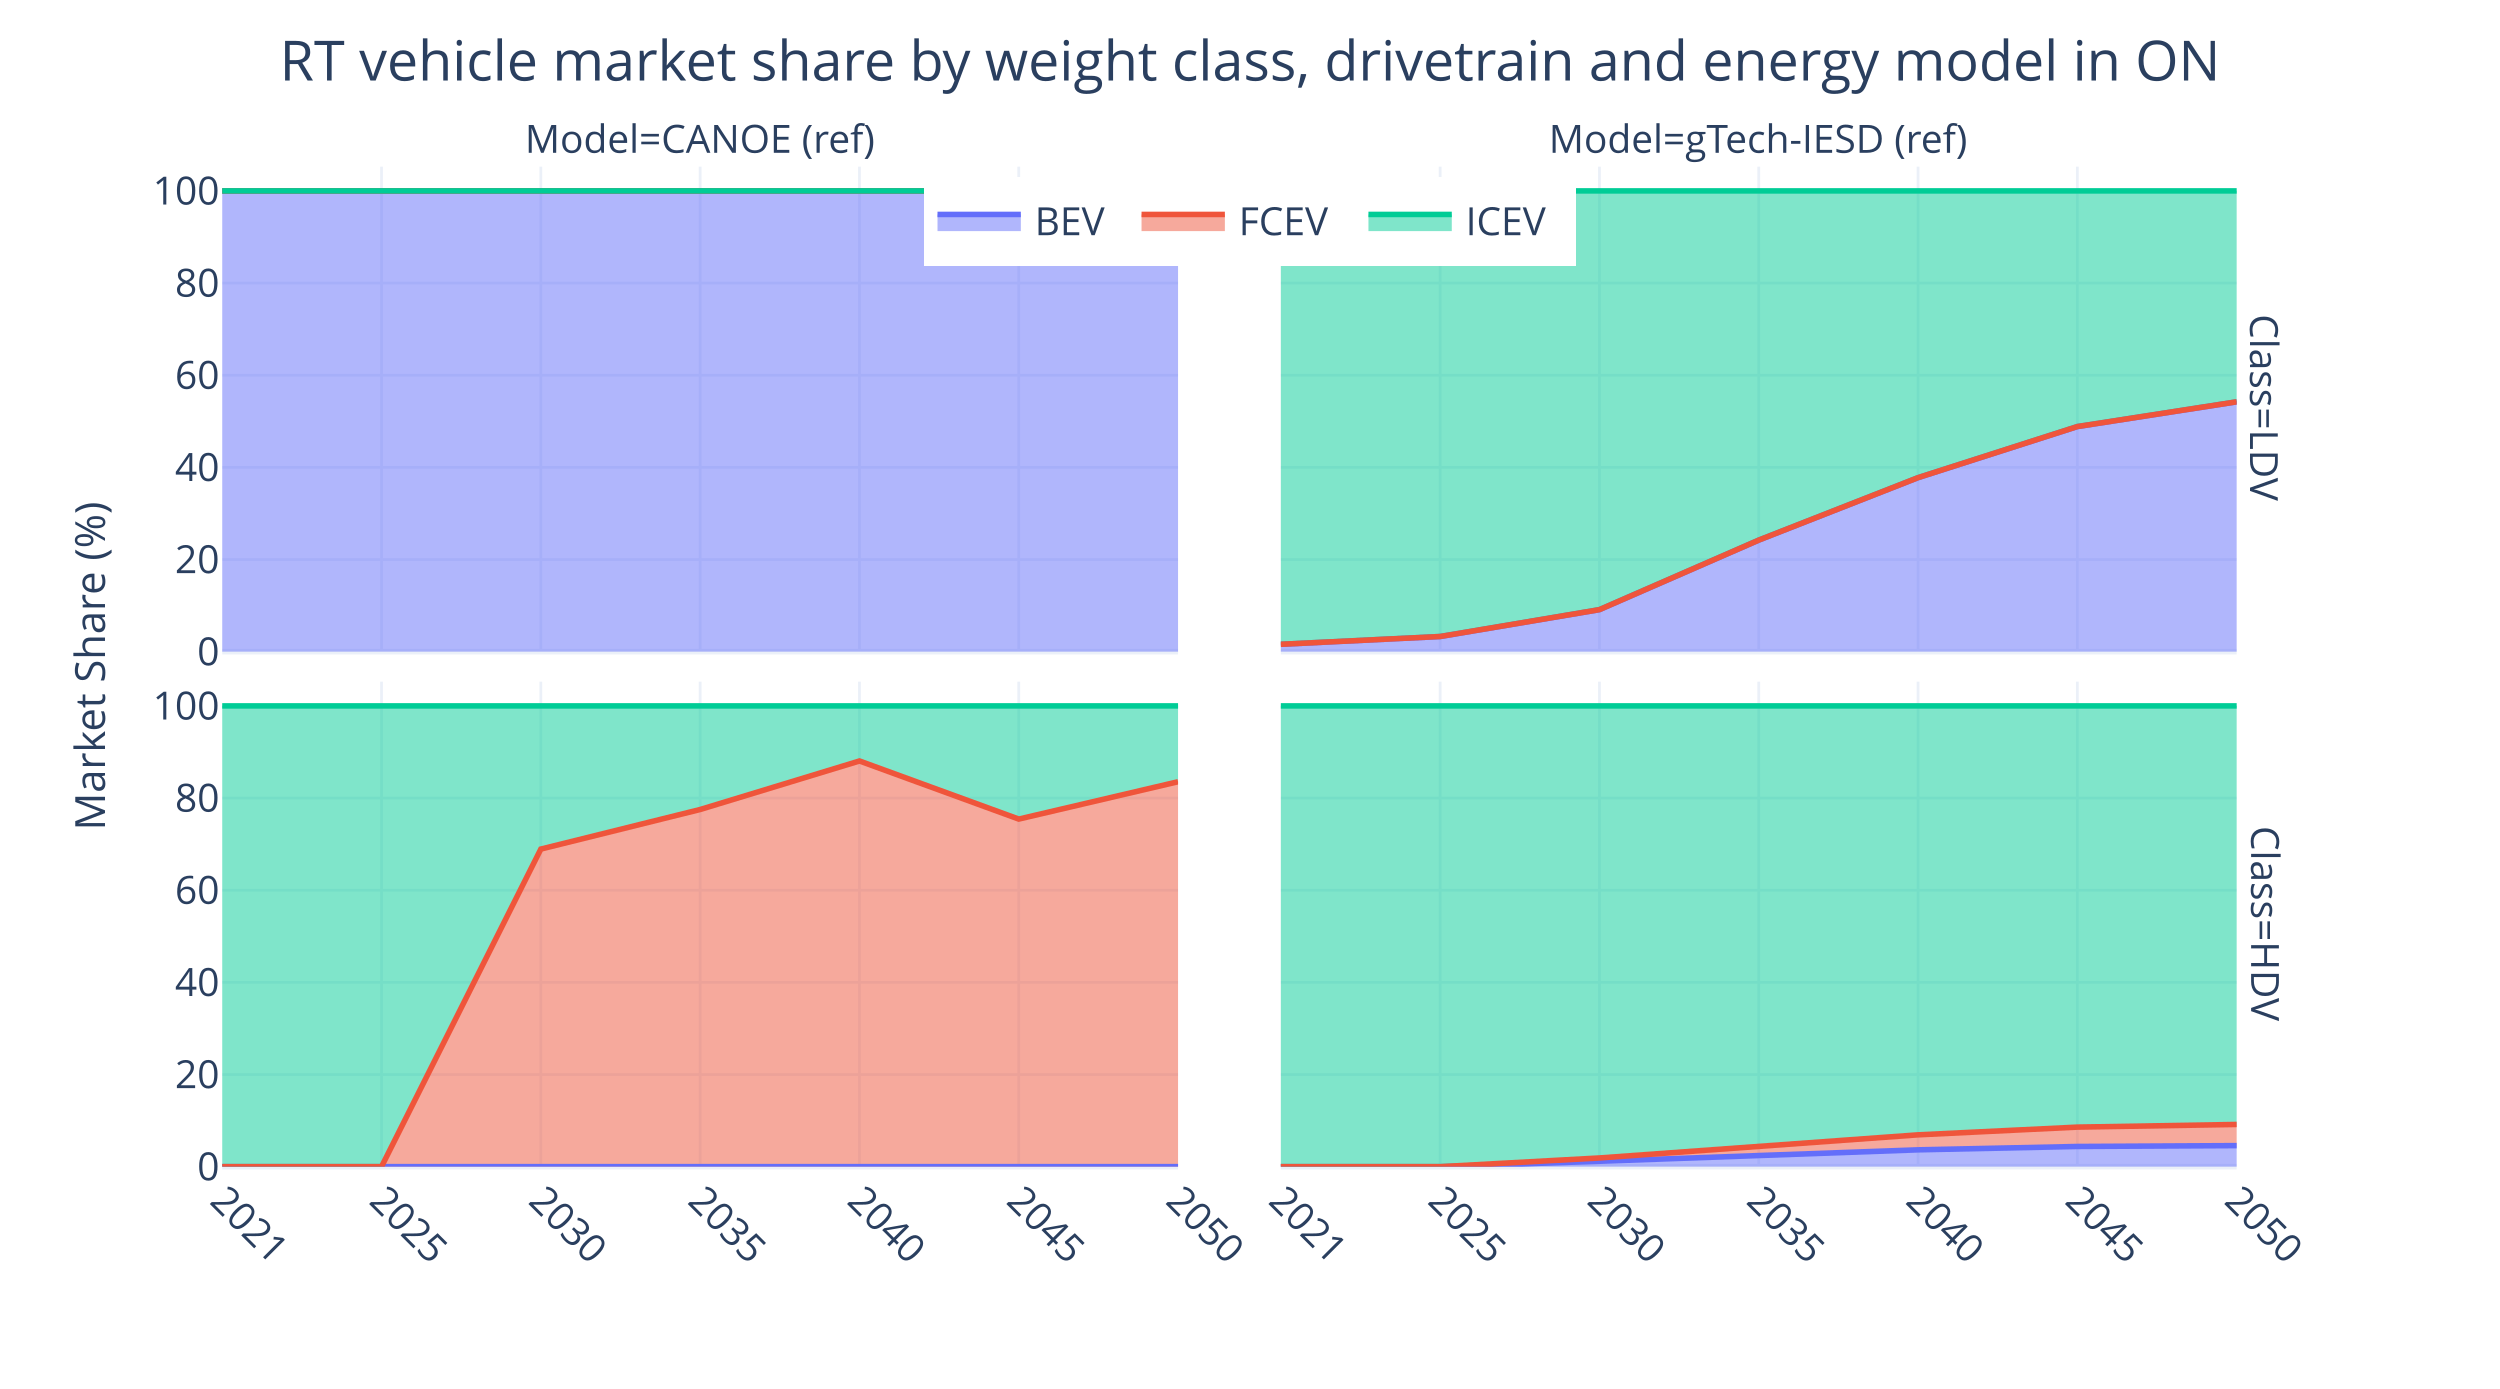
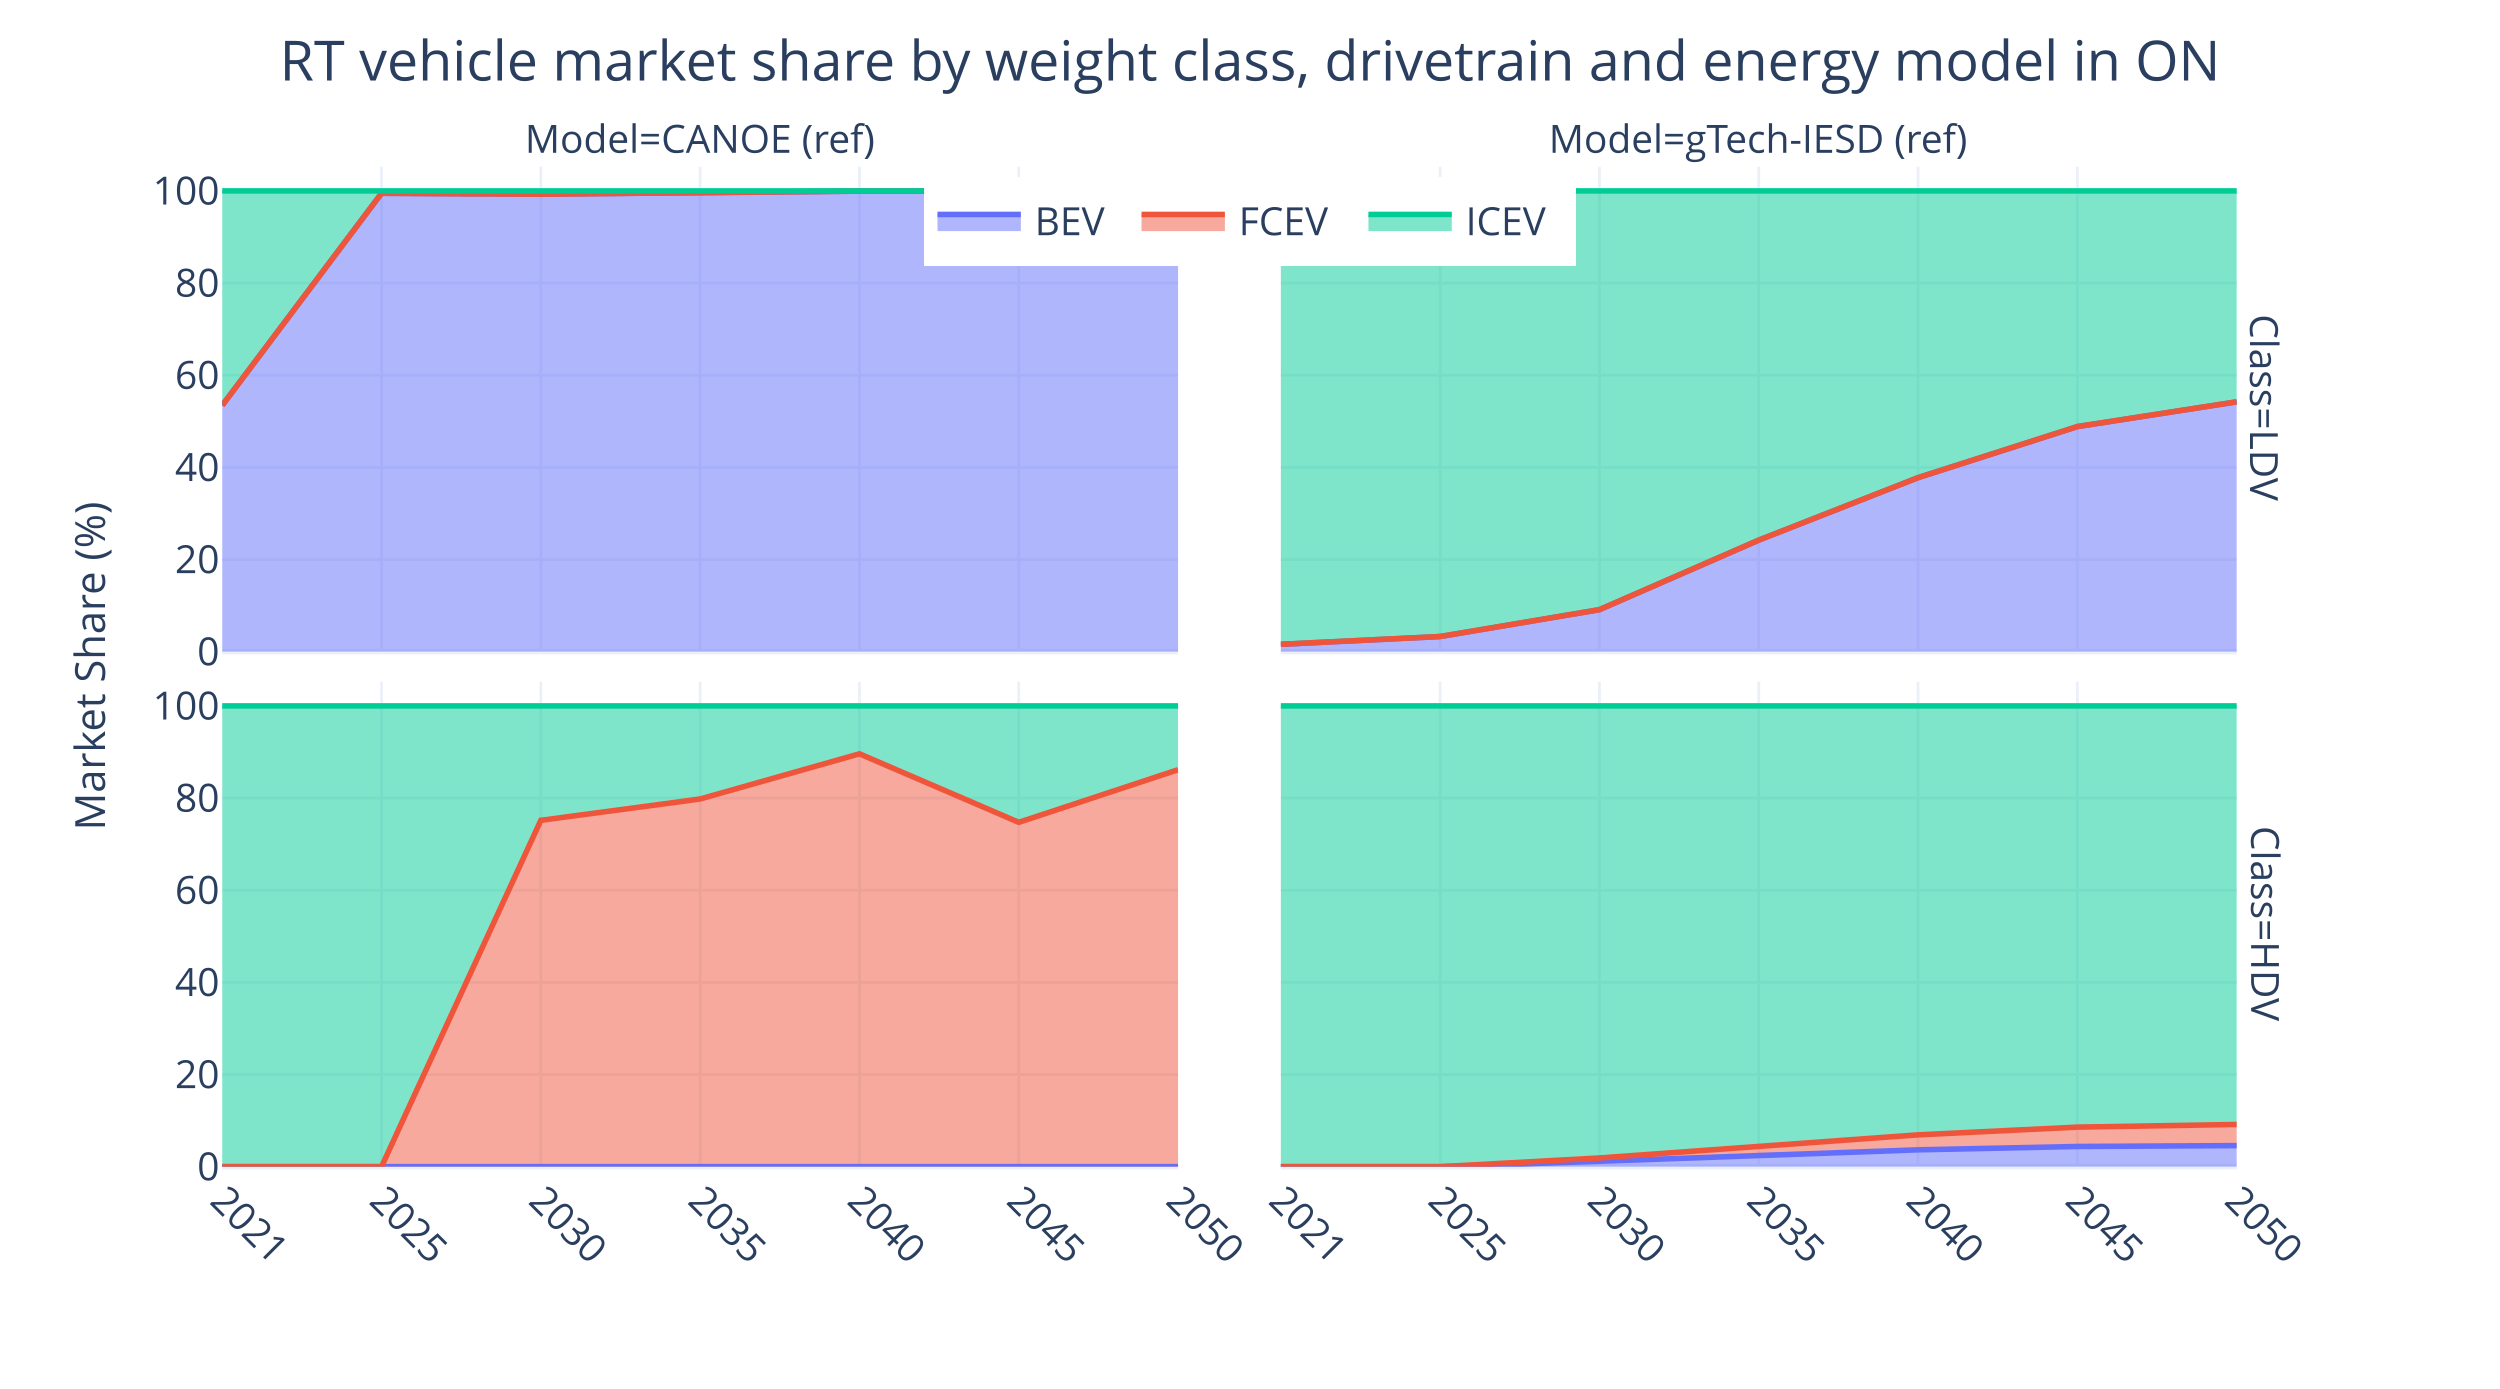
<svg xmlns="http://www.w3.org/2000/svg" class="main-svg" width="900" height="500" style="" viewBox="0 0 900 500">
  <rect x="0" y="0" width="900" height="500" style="fill: rgb(255, 255, 255); fill-opacity: 1;" />
-   <defs id="defs-51cfb2">
+   <defs id="defs-4ebf2b">
    <g class="clips">
-       <clipPath id="clip51cfb2xyplot" class="plotclip">
+       <clipPath id="clip4ebf2bxyplot" class="plotclip">
        <rect width="344.1" height="174.6" />
      </clipPath>
-       <clipPath id="clip51cfb2x2y2plot" class="plotclip">
+       <clipPath id="clip4ebf2bx2y2plot" class="plotclip">
        <rect width="344.1" height="174.6" />
      </clipPath>
-       <clipPath id="clip51cfb2x3y3plot" class="plotclip">
+       <clipPath id="clip4ebf2bx3y3plot" class="plotclip">
        <rect width="344.1" height="174.6" />
      </clipPath>
-       <clipPath id="clip51cfb2x4y4plot" class="plotclip">
+       <clipPath id="clip4ebf2bx4y4plot" class="plotclip">
        <rect width="344.1" height="174.6" />
      </clipPath>
-       <clipPath class="axesclip" id="clip51cfb2x">
+       <clipPath class="axesclip" id="clip4ebf2bx">
        <rect x="80" y="0" width="344.1" height="500" />
      </clipPath>
-       <clipPath class="axesclip" id="clip51cfb2y">
+       <clipPath class="axesclip" id="clip4ebf2by">
        <rect x="0" y="245.4" width="900" height="174.6" />
      </clipPath>
-       <clipPath class="axesclip" id="clip51cfb2xy">
+       <clipPath class="axesclip" id="clip4ebf2bxy">
        <rect x="80" y="245.4" width="344.1" height="174.6" />
      </clipPath>
-       <clipPath class="axesclip" id="clip51cfb2y2">
+       <clipPath class="axesclip" id="clip4ebf2by2">
        <rect x="0" y="245.4" width="900" height="174.6" />
      </clipPath>
-       <clipPath class="axesclip" id="clip51cfb2xy2">
+       <clipPath class="axesclip" id="clip4ebf2bxy2">
        <rect x="80" y="245.4" width="344.1" height="174.6" />
      </clipPath>
-       <clipPath class="axesclip" id="clip51cfb2y3">
+       <clipPath class="axesclip" id="clip4ebf2by3">
        <rect x="0" y="60" width="900" height="174.6" />
      </clipPath>
-       <clipPath class="axesclip" id="clip51cfb2xy3">
+       <clipPath class="axesclip" id="clip4ebf2bxy3">
        <rect x="80" y="60" width="344.1" height="174.6" />
      </clipPath>
-       <clipPath class="axesclip" id="clip51cfb2y4">
+       <clipPath class="axesclip" id="clip4ebf2by4">
        <rect x="0" y="60" width="900" height="174.6" />
      </clipPath>
-       <clipPath class="axesclip" id="clip51cfb2xy4">
+       <clipPath class="axesclip" id="clip4ebf2bxy4">
        <rect x="80" y="60" width="344.1" height="174.6" />
      </clipPath>
-       <clipPath class="axesclip" id="clip51cfb2x2">
+       <clipPath class="axesclip" id="clip4ebf2bx2">
        <rect x="461.1" y="0" width="344.1" height="500" />
      </clipPath>
-       <clipPath class="axesclip" id="clip51cfb2x2y">
+       <clipPath class="axesclip" id="clip4ebf2bx2y">
        <rect x="461.1" y="245.4" width="344.1" height="174.6" />
      </clipPath>
-       <clipPath class="axesclip" id="clip51cfb2x2y2">
+       <clipPath class="axesclip" id="clip4ebf2bx2y2">
        <rect x="461.1" y="245.4" width="344.1" height="174.6" />
      </clipPath>
-       <clipPath class="axesclip" id="clip51cfb2x2y3">
+       <clipPath class="axesclip" id="clip4ebf2bx2y3">
        <rect x="461.1" y="60" width="344.1" height="174.6" />
      </clipPath>
-       <clipPath class="axesclip" id="clip51cfb2x2y4">
+       <clipPath class="axesclip" id="clip4ebf2bx2y4">
        <rect x="461.1" y="60" width="344.1" height="174.6" />
      </clipPath>
-       <clipPath class="axesclip" id="clip51cfb2x3">
+       <clipPath class="axesclip" id="clip4ebf2bx3">
        <rect x="80" y="0" width="344.1" height="500" />
      </clipPath>
-       <clipPath class="axesclip" id="clip51cfb2x3y">
+       <clipPath class="axesclip" id="clip4ebf2bx3y">
        <rect x="80" y="245.4" width="344.1" height="174.6" />
      </clipPath>
-       <clipPath class="axesclip" id="clip51cfb2x3y2">
+       <clipPath class="axesclip" id="clip4ebf2bx3y2">
        <rect x="80" y="245.4" width="344.1" height="174.6" />
      </clipPath>
-       <clipPath class="axesclip" id="clip51cfb2x3y3">
+       <clipPath class="axesclip" id="clip4ebf2bx3y3">
        <rect x="80" y="60" width="344.1" height="174.6" />
      </clipPath>
-       <clipPath class="axesclip" id="clip51cfb2x3y4">
+       <clipPath class="axesclip" id="clip4ebf2bx3y4">
        <rect x="80" y="60" width="344.1" height="174.6" />
      </clipPath>
-       <clipPath class="axesclip" id="clip51cfb2x4">
+       <clipPath class="axesclip" id="clip4ebf2bx4">
        <rect x="461.1" y="0" width="344.1" height="500" />
      </clipPath>
-       <clipPath class="axesclip" id="clip51cfb2x4y">
+       <clipPath class="axesclip" id="clip4ebf2bx4y">
        <rect x="461.1" y="245.4" width="344.1" height="174.6" />
      </clipPath>
-       <clipPath class="axesclip" id="clip51cfb2x4y2">
+       <clipPath class="axesclip" id="clip4ebf2bx4y2">
        <rect x="461.1" y="245.4" width="344.1" height="174.6" />
      </clipPath>
-       <clipPath class="axesclip" id="clip51cfb2x4y3">
+       <clipPath class="axesclip" id="clip4ebf2bx4y3">
        <rect x="461.1" y="60" width="344.1" height="174.6" />
      </clipPath>
-       <clipPath class="axesclip" id="clip51cfb2x4y4">
+       <clipPath class="axesclip" id="clip4ebf2bx4y4">
        <rect x="461.1" y="60" width="344.1" height="174.6" />
      </clipPath>
    </g>
    <g class="gradients" />
    <g class="patterns" />
  </defs>
  <g class="bglayer" />
  <g class="layer-below">
    <g class="imagelayer" />
    <g class="shapelayer" />
  </g>
  <g class="cartesianlayer">
    <g class="subplot xy">
      <g class="layer-subplot">
        <g class="shapelayer" />
        <g class="imagelayer" />
      </g>
      <g class="minor-gridlayer">
        <g class="x" />
        <g class="y" />
      </g>
      <g class="gridlayer">
        <g class="x">
          <path class="xgrid crisp" transform="translate(137.35,0)" d="M0,245.4v174.6" style="stroke: rgb(235, 240, 248); stroke-opacity: 1; stroke-width: 1px;" />
          <path class="xgrid crisp" transform="translate(194.7,0)" d="M0,245.4v174.6" style="stroke: rgb(235, 240, 248); stroke-opacity: 1; stroke-width: 1px;" />
          <path class="xgrid crisp" transform="translate(252.05,0)" d="M0,245.4v174.6" style="stroke: rgb(235, 240, 248); stroke-opacity: 1; stroke-width: 1px;" />
          <path class="xgrid crisp" transform="translate(309.4,0)" d="M0,245.4v174.6" style="stroke: rgb(235, 240, 248); stroke-opacity: 1; stroke-width: 1px;" />
          <path class="xgrid crisp" transform="translate(366.75,0)" d="M0,245.4v174.6" style="stroke: rgb(235, 240, 248); stroke-opacity: 1; stroke-width: 1px;" />
        </g>
        <g class="y">
          <path class="ygrid crisp" transform="translate(0,386.83)" d="M80,0h344.1" style="stroke: rgb(235, 240, 248); stroke-opacity: 1; stroke-width: 1px;" />
          <path class="ygrid crisp" transform="translate(0,353.65)" d="M80,0h344.1" style="stroke: rgb(235, 240, 248); stroke-opacity: 1; stroke-width: 1px;" />
          <path class="ygrid crisp" transform="translate(0,320.48)" d="M80,0h344.1" style="stroke: rgb(235, 240, 248); stroke-opacity: 1; stroke-width: 1px;" />
          <path class="ygrid crisp" transform="translate(0,287.3)" d="M80,0h344.1" style="stroke: rgb(235, 240, 248); stroke-opacity: 1; stroke-width: 1px;" />
          <path class="ygrid crisp" transform="translate(0,254.13)" d="M80,0h344.1" style="stroke: rgb(235, 240, 248); stroke-opacity: 1; stroke-width: 1px;" />
        </g>
      </g>
      <g class="zerolinelayer">
        <path class="yzl zl crisp" transform="translate(0,420)" d="M80,0h344.1" style="stroke: rgb(235, 240, 248); stroke-opacity: 1; stroke-width: 2px;" />
      </g>
      <g class="layer-between">
        <g class="shapelayer" />
        <g class="imagelayer" />
      </g>
      <path class="xlines-below" />
      <path class="ylines-below" />
      <g class="overlines-below" />
      <g class="xaxislayer-below" />
      <g class="yaxislayer-below" />
      <g class="overaxes-below" />
      <g class="overplot">
-         <g class="xy" transform="translate(80,245.4)" clip-path="url(#clip51cfb2xyplot)">
+         <g class="xy" transform="translate(80,245.4)" clip-path="url(#clip4ebf2bxyplot)">
          <g class="scatterlayer mlayer">
-             <g class="trace scatter trace902c2c" style="stroke-miterlimit: 2;">
+             <g class="trace scatter trace687144" style="stroke-miterlimit: 2;">
              <g class="fills">
                <g>
                  <path class="js-fill" d="M344.1,174.6L0,174.6L0,174.6L344.1,174.6" style="fill: rgb(99, 110, 250); fill-opacity: 0.5; stroke-width: 0;" />
                </g>
                <g>
-                   <path class="js-fill" d="M0,174.6L57.35,174.6L114.7,60.27L172.05,46.02L229.4,28.55L286.75,49.47L344.1,36.02L344.1,174.6L0,174.6Z" style="fill: rgb(239, 85, 59); fill-opacity: 0.5; stroke-width: 0;" />
+                   <path class="js-fill" d="M0,174.6L57.35,174.6L114.7,49.91L172.05,42.23L229.4,25.97L286.75,50.64L344.1,31.69L344.1,174.6L0,174.6Z" style="fill: rgb(239, 85, 59); fill-opacity: 0.5; stroke-width: 0;" />
                </g>
              </g>
              <g class="errorbars" />
              <g class="lines">
                <path class="js-line" d="M0,174.6L344.1,174.6" style="vector-effect: none; fill: none; stroke: rgb(99, 110, 250); stroke-opacity: 1; stroke-width: 2px; opacity: 1;" />
              </g>
              <g class="points" />
              <g class="text" />
            </g>
-             <g class="trace scatter traceb3df62" style="stroke-miterlimit: 2;">
-               <g class="fills">
-                 <g>
-                   <path class="js-fill" d="M0,8.73L344.1,8.73L344.1,36.02L286.75,49.47L229.4,28.55L172.05,46.02L114.7,60.27L57.35,174.6L0,174.6Z" style="fill: rgb(0, 204, 150); fill-opacity: 0.5; stroke-width: 0;" />
-                 </g>
-               </g>
-               <g class="errorbars" />
-               <g class="lines">
-                 <path class="js-line" d="M0,174.6L57.35,174.6L114.7,60.27L172.05,46.02L229.4,28.55L286.75,49.47L344.1,36.02" style="vector-effect: none; fill: none; stroke: rgb(239, 85, 59); stroke-opacity: 1; stroke-width: 2px; opacity: 1;" />
-               </g>
-               <g class="points" />
-               <g class="text" />
-             </g>
-             <g class="trace scatter trace5a66f8" style="stroke-miterlimit: 2;">
+             <g class="trace scatter trace0a5b81" style="stroke-miterlimit: 2;">
+               <g class="fills">
+                 <g>
+                   <path class="js-fill" d="M0,8.73L344.1,8.73L344.1,31.69L286.75,50.64L229.4,25.97L172.05,42.23L114.7,49.91L57.35,174.6L0,174.6Z" style="fill: rgb(0, 204, 150); fill-opacity: 0.5; stroke-width: 0;" />
+                 </g>
+               </g>
+               <g class="errorbars" />
+               <g class="lines">
+                 <path class="js-line" d="M0,174.6L57.35,174.6L114.7,49.91L172.05,42.23L229.4,25.97L286.75,50.64L344.1,31.69" style="vector-effect: none; fill: none; stroke: rgb(239, 85, 59); stroke-opacity: 1; stroke-width: 2px; opacity: 1;" />
+               </g>
+               <g class="points" />
+               <g class="text" />
+             </g>
+             <g class="trace scatter tracefa908a" style="stroke-miterlimit: 2;">
              <g class="fills" />
              <g class="errorbars" />
              <g class="lines">
                <path class="js-line" d="M0,8.73L344.1,8.73" style="vector-effect: none; fill: none; stroke: rgb(0, 204, 150); stroke-opacity: 1; stroke-width: 2px; opacity: 1;" />
              </g>
              <g class="points" />
              <g class="text" />
            </g>
          </g>
        </g>
      </g>
      <path class="xlines-above crisp" d="M0,0" style="fill: none;" />
      <path class="ylines-above crisp" d="M0,0" style="fill: none;" />
      <g class="overlines-above" />
      <g class="xaxislayer-above">
        <g class="xtick">
          <text text-anchor="start" x="0" y="435" transform="translate(80,0) rotate(45,0,428)" style="font-family: 'Open Sans', verdana, arial, sans-serif; font-size: 14px; fill: rgb(42, 63, 95); fill-opacity: 1; white-space: pre; opacity: 1;">2021</text>
        </g>
        <g class="xtick">
          <text text-anchor="start" x="0" y="435" transform="translate(137.35,0) rotate(45,0,428)" style="font-family: 'Open Sans', verdana, arial, sans-serif; font-size: 14px; fill: rgb(42, 63, 95); fill-opacity: 1; white-space: pre; opacity: 1;">2025</text>
        </g>
        <g class="xtick">
          <text text-anchor="start" x="0" y="435" transform="translate(194.7,0) rotate(45,0,428)" style="font-family: 'Open Sans', verdana, arial, sans-serif; font-size: 14px; fill: rgb(42, 63, 95); fill-opacity: 1; white-space: pre; opacity: 1;">2030</text>
        </g>
        <g class="xtick">
          <text text-anchor="start" x="0" y="435" transform="translate(252.05,0) rotate(45,0,428)" style="font-family: 'Open Sans', verdana, arial, sans-serif; font-size: 14px; fill: rgb(42, 63, 95); fill-opacity: 1; white-space: pre; opacity: 1;">2035</text>
        </g>
        <g class="xtick">
          <text text-anchor="start" x="0" y="435" transform="translate(309.4,0) rotate(45,0,428)" style="font-family: 'Open Sans', verdana, arial, sans-serif; font-size: 14px; fill: rgb(42, 63, 95); fill-opacity: 1; white-space: pre; opacity: 1;">2040</text>
        </g>
        <g class="xtick">
          <text text-anchor="start" x="0" y="435" transform="translate(366.75,0) rotate(45,0,428)" style="font-family: 'Open Sans', verdana, arial, sans-serif; font-size: 14px; fill: rgb(42, 63, 95); fill-opacity: 1; white-space: pre; opacity: 1;">2045</text>
        </g>
        <g class="xtick">
          <text text-anchor="start" x="0" y="435" transform="translate(424.1,0) rotate(45,0,428)" style="font-family: 'Open Sans', verdana, arial, sans-serif; font-size: 14px; fill: rgb(42, 63, 95); fill-opacity: 1; white-space: pre; opacity: 1;">2050</text>
        </g>
      </g>
      <g class="yaxislayer-above">
        <g class="ytick">
          <text text-anchor="end" x="79" y="4.9" transform="translate(0,420)" style="font-family: 'Open Sans', verdana, arial, sans-serif; font-size: 14px; fill: rgb(42, 63, 95); fill-opacity: 1; white-space: pre; opacity: 1;">0</text>
        </g>
        <g class="ytick">
          <text text-anchor="end" x="79" y="4.9" style="font-family: 'Open Sans', verdana, arial, sans-serif; font-size: 14px; fill: rgb(42, 63, 95); fill-opacity: 1; white-space: pre; opacity: 1;" transform="translate(0,386.83)">20</text>
        </g>
        <g class="ytick">
          <text text-anchor="end" x="79" y="4.9" style="font-family: 'Open Sans', verdana, arial, sans-serif; font-size: 14px; fill: rgb(42, 63, 95); fill-opacity: 1; white-space: pre; opacity: 1;" transform="translate(0,353.65)">40</text>
        </g>
        <g class="ytick">
          <text text-anchor="end" x="79" y="4.9" style="font-family: 'Open Sans', verdana, arial, sans-serif; font-size: 14px; fill: rgb(42, 63, 95); fill-opacity: 1; white-space: pre; opacity: 1;" transform="translate(0,320.48)">60</text>
        </g>
        <g class="ytick">
          <text text-anchor="end" x="79" y="4.9" style="font-family: 'Open Sans', verdana, arial, sans-serif; font-size: 14px; fill: rgb(42, 63, 95); fill-opacity: 1; white-space: pre; opacity: 1;" transform="translate(0,287.3)">80</text>
        </g>
        <g class="ytick">
          <text text-anchor="end" x="79" y="4.9" style="font-family: 'Open Sans', verdana, arial, sans-serif; font-size: 14px; fill: rgb(42, 63, 95); fill-opacity: 1; white-space: pre; opacity: 1;" transform="translate(0,254.13)">100</text>
        </g>
      </g>
      <g class="overaxes-above" />
    </g>
    <g class="subplot x2y2">
      <g class="layer-subplot">
        <g class="shapelayer" />
        <g class="imagelayer" />
      </g>
      <g class="minor-gridlayer">
        <g class="x2" />
        <g class="y2" />
      </g>
      <g class="gridlayer">
        <g class="x2">
          <path class="x2grid crisp" transform="translate(518.45,0)" d="M0,245.4v174.6" style="stroke: rgb(235, 240, 248); stroke-opacity: 1; stroke-width: 1px;" />
          <path class="x2grid crisp" transform="translate(575.8,0)" d="M0,245.4v174.6" style="stroke: rgb(235, 240, 248); stroke-opacity: 1; stroke-width: 1px;" />
          <path class="x2grid crisp" transform="translate(633.15,0)" d="M0,245.4v174.6" style="stroke: rgb(235, 240, 248); stroke-opacity: 1; stroke-width: 1px;" />
          <path class="x2grid crisp" transform="translate(690.5,0)" d="M0,245.4v174.6" style="stroke: rgb(235, 240, 248); stroke-opacity: 1; stroke-width: 1px;" />
          <path class="x2grid crisp" transform="translate(747.85,0)" d="M0,245.4v174.6" style="stroke: rgb(235, 240, 248); stroke-opacity: 1; stroke-width: 1px;" />
        </g>
        <g class="y2">
          <path class="y2grid crisp" transform="translate(0,386.83)" d="M461.1,0h344.1" style="stroke: rgb(235, 240, 248); stroke-opacity: 1; stroke-width: 1px;" />
          <path class="y2grid crisp" transform="translate(0,353.65)" d="M461.1,0h344.1" style="stroke: rgb(235, 240, 248); stroke-opacity: 1; stroke-width: 1px;" />
          <path class="y2grid crisp" transform="translate(0,320.48)" d="M461.1,0h344.1" style="stroke: rgb(235, 240, 248); stroke-opacity: 1; stroke-width: 1px;" />
          <path class="y2grid crisp" transform="translate(0,287.3)" d="M461.1,0h344.1" style="stroke: rgb(235, 240, 248); stroke-opacity: 1; stroke-width: 1px;" />
          <path class="y2grid crisp" transform="translate(0,254.13)" d="M461.1,0h344.1" style="stroke: rgb(235, 240, 248); stroke-opacity: 1; stroke-width: 1px;" />
        </g>
      </g>
      <g class="zerolinelayer">
        <path class="y2zl zl crisp" transform="translate(0,420)" d="M461.1,0h344.1" style="stroke: rgb(235, 240, 248); stroke-opacity: 1; stroke-width: 2px;" />
      </g>
      <g class="layer-between">
        <g class="shapelayer" />
        <g class="imagelayer" />
      </g>
      <path class="xlines-below" />
      <path class="ylines-below" />
      <g class="overlines-below" />
      <g class="xaxislayer-below" />
      <g class="yaxislayer-below" />
      <g class="overaxes-below" />
      <g class="overplot">
-         <g class="x2y2" transform="translate(461.1,245.4)" clip-path="url(#clip51cfb2x2y2plot)">
+         <g class="x2y2" transform="translate(461.1,245.4)" clip-path="url(#clip4ebf2bx2y2plot)">
          <g class="scatterlayer mlayer">
-             <g class="trace scatter trace7bac2a" style="stroke-miterlimit: 2;">
+             <g class="trace scatter trace6854cd" style="stroke-miterlimit: 2;">
              <g class="fills">
                <g>
                  <path class="js-fill" d="M344.1,174.6L0,174.6L0,174.6L57.35,174.6L114.7,172.65L229.4,168.54L286.75,167.33L344.1,167.02" style="fill: rgb(99, 110, 250); fill-opacity: 0.5; stroke-width: 0;" />
                </g>
                <g>
                  <path class="js-fill" d="M0,174.6L57.35,174.6L114.7,171.46L229.4,163.14L286.75,160.36L344.1,159.4L344.1,167.02L286.75,167.33L229.4,168.54L114.7,172.65L57.35,174.6L0,174.6Z" style="fill: rgb(239, 85, 59); fill-opacity: 0.5; stroke-width: 0;" />
                </g>
              </g>
              <g class="errorbars" />
              <g class="lines">
                <path class="js-line" d="M0,174.6L57.35,174.6L114.7,172.65L229.4,168.54L286.75,167.33L344.1,167.02" style="vector-effect: none; fill: none; stroke: rgb(99, 110, 250); stroke-opacity: 1; stroke-width: 2px; opacity: 1;" />
              </g>
              <g class="points" />
              <g class="text" />
            </g>
-             <g class="trace scatter tracef48c3f" style="stroke-miterlimit: 2;">
+             <g class="trace scatter trace332905" style="stroke-miterlimit: 2;">
              <g class="fills">
                <g>
                  <path class="js-fill" d="M0,8.73L344.1,8.73L344.1,159.4L286.75,160.36L229.4,163.14L114.7,171.46L57.35,174.6L0,174.6Z" style="fill: rgb(0, 204, 150); fill-opacity: 0.5; stroke-width: 0;" />
                </g>
              </g>
              <g class="errorbars" />
              <g class="lines">
                <path class="js-line" d="M0,174.6L57.35,174.6L114.7,171.46L229.4,163.14L286.75,160.36L344.1,159.4" style="vector-effect: none; fill: none; stroke: rgb(239, 85, 59); stroke-opacity: 1; stroke-width: 2px; opacity: 1;" />
              </g>
              <g class="points" />
              <g class="text" />
            </g>
-             <g class="trace scatter trace0b9a35" style="stroke-miterlimit: 2;">
+             <g class="trace scatter trace4bbfdc" style="stroke-miterlimit: 2;">
              <g class="fills" />
              <g class="errorbars" />
              <g class="lines">
                <path class="js-line" d="M0,8.73L344.1,8.73" style="vector-effect: none; fill: none; stroke: rgb(0, 204, 150); stroke-opacity: 1; stroke-width: 2px; opacity: 1;" />
              </g>
              <g class="points" />
              <g class="text" />
            </g>
          </g>
        </g>
      </g>
      <path class="xlines-above crisp" d="M0,0" style="fill: none;" />
      <path class="ylines-above crisp" d="M0,0" style="fill: none;" />
      <g class="overlines-above" />
      <g class="xaxislayer-above">
        <g class="x2tick">
          <text text-anchor="start" x="0" y="435" transform="translate(461.1,0) rotate(45,0,428)" style="font-family: 'Open Sans', verdana, arial, sans-serif; font-size: 14px; fill: rgb(42, 63, 95); fill-opacity: 1; white-space: pre; opacity: 1;">2021</text>
        </g>
        <g class="x2tick">
          <text text-anchor="start" x="0" y="435" transform="translate(518.45,0) rotate(45,0,428)" style="font-family: 'Open Sans', verdana, arial, sans-serif; font-size: 14px; fill: rgb(42, 63, 95); fill-opacity: 1; white-space: pre; opacity: 1;">2025</text>
        </g>
        <g class="x2tick">
          <text text-anchor="start" x="0" y="435" transform="translate(575.8,0) rotate(45,0,428)" style="font-family: 'Open Sans', verdana, arial, sans-serif; font-size: 14px; fill: rgb(42, 63, 95); fill-opacity: 1; white-space: pre; opacity: 1;">2030</text>
        </g>
        <g class="x2tick">
          <text text-anchor="start" x="0" y="435" transform="translate(633.15,0) rotate(45,0,428)" style="font-family: 'Open Sans', verdana, arial, sans-serif; font-size: 14px; fill: rgb(42, 63, 95); fill-opacity: 1; white-space: pre; opacity: 1;">2035</text>
        </g>
        <g class="x2tick">
          <text text-anchor="start" x="0" y="435" transform="translate(690.5,0) rotate(45,0,428)" style="font-family: 'Open Sans', verdana, arial, sans-serif; font-size: 14px; fill: rgb(42, 63, 95); fill-opacity: 1; white-space: pre; opacity: 1;">2040</text>
        </g>
        <g class="x2tick">
          <text text-anchor="start" x="0" y="435" transform="translate(747.85,0) rotate(45,0,428)" style="font-family: 'Open Sans', verdana, arial, sans-serif; font-size: 14px; fill: rgb(42, 63, 95); fill-opacity: 1; white-space: pre; opacity: 1;">2045</text>
        </g>
        <g class="x2tick">
          <text text-anchor="start" x="0" y="435" transform="translate(805.2,0) rotate(45,0,428)" style="font-family: 'Open Sans', verdana, arial, sans-serif; font-size: 14px; fill: rgb(42, 63, 95); fill-opacity: 1; white-space: pre; opacity: 1;">2050</text>
        </g>
      </g>
      <g class="yaxislayer-above" />
      <g class="overaxes-above" />
    </g>
    <g class="subplot x3y3">
      <g class="layer-subplot">
        <g class="shapelayer" />
        <g class="imagelayer" />
      </g>
      <g class="minor-gridlayer">
        <g class="x3" />
        <g class="y3" />
      </g>
      <g class="gridlayer">
        <g class="x3">
          <path class="x3grid crisp" transform="translate(137.35,0)" d="M0,60v174.6" style="stroke: rgb(235, 240, 248); stroke-opacity: 1; stroke-width: 1px;" />
          <path class="x3grid crisp" transform="translate(194.7,0)" d="M0,60v174.6" style="stroke: rgb(235, 240, 248); stroke-opacity: 1; stroke-width: 1px;" />
          <path class="x3grid crisp" transform="translate(252.05,0)" d="M0,60v174.6" style="stroke: rgb(235, 240, 248); stroke-opacity: 1; stroke-width: 1px;" />
          <path class="x3grid crisp" transform="translate(309.4,0)" d="M0,60v174.6" style="stroke: rgb(235, 240, 248); stroke-opacity: 1; stroke-width: 1px;" />
          <path class="x3grid crisp" transform="translate(366.75,0)" d="M0,60v174.6" style="stroke: rgb(235, 240, 248); stroke-opacity: 1; stroke-width: 1px;" />
        </g>
        <g class="y3">
          <path class="y3grid crisp" transform="translate(0,201.43)" d="M80,0h344.1" style="stroke: rgb(235, 240, 248); stroke-opacity: 1; stroke-width: 1px;" />
          <path class="y3grid crisp" transform="translate(0,168.25)" d="M80,0h344.1" style="stroke: rgb(235, 240, 248); stroke-opacity: 1; stroke-width: 1px;" />
          <path class="y3grid crisp" transform="translate(0,135.08)" d="M80,0h344.1" style="stroke: rgb(235, 240, 248); stroke-opacity: 1; stroke-width: 1px;" />
          <path class="y3grid crisp" transform="translate(0,101.9)" d="M80,0h344.1" style="stroke: rgb(235, 240, 248); stroke-opacity: 1; stroke-width: 1px;" />
          <path class="y3grid crisp" transform="translate(0,68.73)" d="M80,0h344.1" style="stroke: rgb(235, 240, 248); stroke-opacity: 1; stroke-width: 1px;" />
        </g>
      </g>
      <g class="zerolinelayer">
        <path class="y3zl zl crisp" transform="translate(0,234.6)" d="M80,0h344.1" style="stroke: rgb(235, 240, 248); stroke-opacity: 1; stroke-width: 2px;" />
      </g>
      <g class="layer-between">
        <g class="shapelayer" />
        <g class="imagelayer" />
      </g>
      <path class="xlines-below" />
      <path class="ylines-below" />
      <g class="overlines-below" />
      <g class="xaxislayer-below" />
      <g class="yaxislayer-below" />
      <g class="overaxes-below" />
      <g class="overplot">
-         <g class="x3y3" transform="translate(80,60)" clip-path="url(#clip51cfb2x3y3plot)">
+         <g class="x3y3" transform="translate(80,60)" clip-path="url(#clip4ebf2bx3y3plot)">
          <g class="scatterlayer mlayer">
-             <g class="trace scatter trace6f1d41" style="stroke-miterlimit: 2;">
-               <g class="fills">
-                 <g>
-                   <path class="js-fill" d="M344.1,174.6L0,174.6L0,8.74L344.1,8.73" style="fill: rgb(99, 110, 250); fill-opacity: 0.5; stroke-width: 0;" />
-                 </g>
-                 <g>
-                   <path class="js-fill" d="M0,8.74L344.1,8.73L344.1,8.73L0,8.74Z" style="fill: rgb(239, 85, 59); fill-opacity: 0.5; stroke-width: 0;" />
-                 </g>
-               </g>
-               <g class="errorbars" />
-               <g class="lines">
-                 <path class="js-line" d="M0,8.74L344.1,8.73" style="vector-effect: none; fill: none; stroke: rgb(99, 110, 250); stroke-opacity: 1; stroke-width: 2px; opacity: 1;" />
-               </g>
-               <g class="points" />
-               <g class="text" />
-             </g>
-             <g class="trace scatter trace8c4f21" style="stroke-miterlimit: 2;">
-               <g class="fills">
-                 <g>
-                   <path class="js-fill" d="M0,8.73L344.1,8.73L344.1,8.73L0,8.74Z" style="fill: rgb(0, 204, 150); fill-opacity: 0.5; stroke-width: 0;" />
-                 </g>
-               </g>
-               <g class="errorbars" />
-               <g class="lines">
-                 <path class="js-line" d="M0,8.74L344.1,8.73" style="vector-effect: none; fill: none; stroke: rgb(239, 85, 59); stroke-opacity: 1; stroke-width: 2px; opacity: 1;" />
-               </g>
-               <g class="points" />
-               <g class="text" />
-             </g>
-             <g class="trace scatter tracede311a" style="stroke-miterlimit: 2;">
+             <g class="trace scatter trace19c64a" style="stroke-miterlimit: 2;">
+               <g class="fills">
+                 <g>
+                   <path class="js-fill" d="M344.1,174.6L0,174.6L0,85.92L57.35,9.58L114.7,9.9L229.4,8.81L286.75,8.77L344.1,8.74" style="fill: rgb(99, 110, 250); fill-opacity: 0.5; stroke-width: 0;" />
+                 </g>
+                 <g>
+                   <path class="js-fill" d="M0,85.92L57.35,9.58L114.7,9.9L229.4,8.81L286.75,8.77L344.1,8.74L344.1,8.74L286.75,8.77L229.4,8.81L114.7,9.9L57.35,9.58L0,85.92Z" style="fill: rgb(239, 85, 59); fill-opacity: 0.5; stroke-width: 0;" />
+                 </g>
+               </g>
+               <g class="errorbars" />
+               <g class="lines">
+                 <path class="js-line" d="M0,85.92L57.35,9.58L114.7,9.9L229.4,8.81L286.75,8.77L344.1,8.74" style="vector-effect: none; fill: none; stroke: rgb(99, 110, 250); stroke-opacity: 1; stroke-width: 2px; opacity: 1;" />
+               </g>
+               <g class="points" />
+               <g class="text" />
+             </g>
+             <g class="trace scatter trace471057" style="stroke-miterlimit: 2;">
+               <g class="fills">
+                 <g>
+                   <path class="js-fill" d="M0,8.73L344.1,8.73L344.1,8.74L286.75,8.77L229.4,8.81L114.7,9.9L57.35,9.58L0,85.92Z" style="fill: rgb(0, 204, 150); fill-opacity: 0.5; stroke-width: 0;" />
+                 </g>
+               </g>
+               <g class="errorbars" />
+               <g class="lines">
+                 <path class="js-line" d="M0,85.92L57.35,9.58L114.7,9.9L229.4,8.81L286.75,8.77L344.1,8.74" style="vector-effect: none; fill: none; stroke: rgb(239, 85, 59); stroke-opacity: 1; stroke-width: 2px; opacity: 1;" />
+               </g>
+               <g class="points" />
+               <g class="text" />
+             </g>
+             <g class="trace scatter trace149603" style="stroke-miterlimit: 2;">
              <g class="fills" />
              <g class="errorbars" />
              <g class="lines">
                <path class="js-line" d="M0,8.73L344.1,8.73" style="vector-effect: none; fill: none; stroke: rgb(0, 204, 150); stroke-opacity: 1; stroke-width: 2px; opacity: 1;" />
              </g>
              <g class="points" />
              <g class="text" />
            </g>
          </g>
        </g>
      </g>
      <path class="xlines-above crisp" d="M0,0" style="fill: none;" />
      <path class="ylines-above crisp" d="M0,0" style="fill: none;" />
      <g class="overlines-above" />
      <g class="xaxislayer-above" />
      <g class="yaxislayer-above">
        <g class="y3tick">
          <text text-anchor="end" x="79" y="4.9" transform="translate(0,234.6)" style="font-family: 'Open Sans', verdana, arial, sans-serif; font-size: 14px; fill: rgb(42, 63, 95); fill-opacity: 1; white-space: pre; opacity: 1;">0</text>
        </g>
        <g class="y3tick">
          <text text-anchor="end" x="79" y="4.9" style="font-family: 'Open Sans', verdana, arial, sans-serif; font-size: 14px; fill: rgb(42, 63, 95); fill-opacity: 1; white-space: pre; opacity: 1;" transform="translate(0,201.43)">20</text>
        </g>
        <g class="y3tick">
          <text text-anchor="end" x="79" y="4.9" style="font-family: 'Open Sans', verdana, arial, sans-serif; font-size: 14px; fill: rgb(42, 63, 95); fill-opacity: 1; white-space: pre; opacity: 1;" transform="translate(0,168.25)">40</text>
        </g>
        <g class="y3tick">
          <text text-anchor="end" x="79" y="4.9" style="font-family: 'Open Sans', verdana, arial, sans-serif; font-size: 14px; fill: rgb(42, 63, 95); fill-opacity: 1; white-space: pre; opacity: 1;" transform="translate(0,135.08)">60</text>
        </g>
        <g class="y3tick">
          <text text-anchor="end" x="79" y="4.9" style="font-family: 'Open Sans', verdana, arial, sans-serif; font-size: 14px; fill: rgb(42, 63, 95); fill-opacity: 1; white-space: pre; opacity: 1;" transform="translate(0,101.9)">80</text>
        </g>
        <g class="y3tick">
          <text text-anchor="end" x="79" y="4.9" style="font-family: 'Open Sans', verdana, arial, sans-serif; font-size: 14px; fill: rgb(42, 63, 95); fill-opacity: 1; white-space: pre; opacity: 1;" transform="translate(0,68.73)">100</text>
        </g>
      </g>
      <g class="overaxes-above" />
    </g>
    <g class="subplot x4y4">
      <g class="layer-subplot">
        <g class="shapelayer" />
        <g class="imagelayer" />
      </g>
      <g class="minor-gridlayer">
        <g class="x4" />
        <g class="y4" />
      </g>
      <g class="gridlayer">
        <g class="x4">
          <path class="x4grid crisp" transform="translate(518.45,0)" d="M0,60v174.6" style="stroke: rgb(235, 240, 248); stroke-opacity: 1; stroke-width: 1px;" />
          <path class="x4grid crisp" transform="translate(575.8,0)" d="M0,60v174.6" style="stroke: rgb(235, 240, 248); stroke-opacity: 1; stroke-width: 1px;" />
          <path class="x4grid crisp" transform="translate(633.15,0)" d="M0,60v174.6" style="stroke: rgb(235, 240, 248); stroke-opacity: 1; stroke-width: 1px;" />
          <path class="x4grid crisp" transform="translate(690.5,0)" d="M0,60v174.6" style="stroke: rgb(235, 240, 248); stroke-opacity: 1; stroke-width: 1px;" />
          <path class="x4grid crisp" transform="translate(747.85,0)" d="M0,60v174.6" style="stroke: rgb(235, 240, 248); stroke-opacity: 1; stroke-width: 1px;" />
        </g>
        <g class="y4">
          <path class="y4grid crisp" transform="translate(0,201.43)" d="M461.1,0h344.1" style="stroke: rgb(235, 240, 248); stroke-opacity: 1; stroke-width: 1px;" />
          <path class="y4grid crisp" transform="translate(0,168.25)" d="M461.1,0h344.1" style="stroke: rgb(235, 240, 248); stroke-opacity: 1; stroke-width: 1px;" />
          <path class="y4grid crisp" transform="translate(0,135.08)" d="M461.1,0h344.1" style="stroke: rgb(235, 240, 248); stroke-opacity: 1; stroke-width: 1px;" />
          <path class="y4grid crisp" transform="translate(0,101.9)" d="M461.1,0h344.1" style="stroke: rgb(235, 240, 248); stroke-opacity: 1; stroke-width: 1px;" />
          <path class="y4grid crisp" transform="translate(0,68.73)" d="M461.1,0h344.1" style="stroke: rgb(235, 240, 248); stroke-opacity: 1; stroke-width: 1px;" />
        </g>
      </g>
      <g class="zerolinelayer">
        <path class="y4zl zl crisp" transform="translate(0,234.6)" d="M461.1,0h344.1" style="stroke: rgb(235, 240, 248); stroke-opacity: 1; stroke-width: 2px;" />
      </g>
      <g class="layer-between">
        <g class="shapelayer" />
        <g class="imagelayer" />
      </g>
      <path class="xlines-below" />
      <path class="ylines-below" />
      <g class="overlines-below" />
      <g class="xaxislayer-below" />
      <g class="yaxislayer-below" />
      <g class="overaxes-below" />
      <g class="overplot">
-         <g class="x4y4" transform="translate(461.1,60)" clip-path="url(#clip51cfb2x4y4plot)">
+         <g class="x4y4" transform="translate(461.1,60)" clip-path="url(#clip4ebf2bx4y4plot)">
          <g class="scatterlayer mlayer">
-             <g class="trace scatter trace07a060" style="stroke-miterlimit: 2;">
+             <g class="trace scatter tracef53812" style="stroke-miterlimit: 2;">
              <g class="fills">
                <g>
                  <path class="js-fill" d="M344.1,174.6L0,174.6L0,171.94L57.35,169.14L114.7,159.47L172.05,134.44L229.4,111.95L286.75,93.56L344.1,84.65" style="fill: rgb(99, 110, 250); fill-opacity: 0.5; stroke-width: 0;" />
                </g>
                <g>
                  <path class="js-fill" d="M0,171.94L57.35,169.14L114.7,159.47L172.05,134.44L229.4,111.95L286.75,93.56L344.1,84.65L344.1,84.65L286.75,93.56L229.4,111.95L172.05,134.44L114.7,159.47L57.35,169.14L0,171.94Z" style="fill: rgb(239, 85, 59); fill-opacity: 0.5; stroke-width: 0;" />
                </g>
              </g>
              <g class="errorbars" />
              <g class="lines">
                <path class="js-line" d="M0,171.94L57.35,169.14L114.7,159.47L172.05,134.44L229.4,111.95L286.75,93.56L344.1,84.65" style="vector-effect: none; fill: none; stroke: rgb(99, 110, 250); stroke-opacity: 1; stroke-width: 2px; opacity: 1;" />
              </g>
              <g class="points" />
              <g class="text" />
            </g>
-             <g class="trace scatter tracefb4c7d" style="stroke-miterlimit: 2;">
+             <g class="trace scatter tracec0b690" style="stroke-miterlimit: 2;">
              <g class="fills">
                <g>
                  <path class="js-fill" d="M0,8.73L344.1,8.73L344.1,84.65L286.75,93.56L229.4,111.95L172.05,134.44L114.7,159.47L57.35,169.14L0,171.94Z" style="fill: rgb(0, 204, 150); fill-opacity: 0.5; stroke-width: 0;" />
                </g>
              </g>
              <g class="errorbars" />
              <g class="lines">
                <path class="js-line" d="M0,171.94L57.35,169.14L114.7,159.47L172.05,134.44L229.4,111.95L286.75,93.56L344.1,84.65" style="vector-effect: none; fill: none; stroke: rgb(239, 85, 59); stroke-opacity: 1; stroke-width: 2px; opacity: 1;" />
              </g>
              <g class="points" />
              <g class="text" />
            </g>
-             <g class="trace scatter trace894020" style="stroke-miterlimit: 2;">
+             <g class="trace scatter trace062017" style="stroke-miterlimit: 2;">
              <g class="fills" />
              <g class="errorbars" />
              <g class="lines">
                <path class="js-line" d="M0,8.73L344.1,8.73" style="vector-effect: none; fill: none; stroke: rgb(0, 204, 150); stroke-opacity: 1; stroke-width: 2px; opacity: 1;" />
              </g>
              <g class="points" />
              <g class="text" />
            </g>
          </g>
        </g>
      </g>
      <path class="xlines-above crisp" d="M0,0" style="fill: none;" />
      <path class="ylines-above crisp" d="M0,0" style="fill: none;" />
      <g class="overlines-above" />
      <g class="xaxislayer-above" />
      <g class="yaxislayer-above" />
      <g class="overaxes-above" />
    </g>
  </g>
  <g class="polarlayer" />
  <g class="smithlayer" />
  <g class="ternarylayer" />
  <g class="geolayer" />
  <g class="funnelarealayer" />
  <g class="pielayer" />
  <g class="iciclelayer" />
  <g class="treemaplayer" />
  <g class="sunburstlayer" />
  <g class="glimages" />
-   <defs id="topdefs-51cfb2">
+   <defs id="topdefs-4ebf2b">
    <g class="clips" />
-     <clipPath id="legend51cfb2">
+     <clipPath id="legend4ebf2b">
      <rect width="235" height="32" x="0" y="0" />
    </clipPath>
  </defs>
  <g class="layer-above">
    <g class="imagelayer" />
    <g class="shapelayer" />
  </g>
  <g class="infolayer">
    <g class="legend" pointer-events="all" transform="translate(332.5,63.6)">
-       <rect class="bg" shape-rendering="crispEdges" width="235" height="32" x="0" y="0" style="stroke: rgb(68, 68, 68); stroke-opacity: 1; fill: rgb(255, 255, 255); fill-opacity: 1; stroke-width: 0px;" />
-       <g class="scrollbox" transform="" clip-path="url(#legend51cfb2)">
+       <rect class="bg" shape-rendering="crispEdges" style="stroke: rgb(68, 68, 68); stroke-opacity: 1; fill: rgb(255, 255, 255); fill-opacity: 1; stroke-width: 0px;" width="235" height="32" x="0" y="0" />
+       <g class="scrollbox" transform="" clip-path="url(#legend4ebf2b)">
        <g class="groups" transform="">
          <g class="traces" transform="translate(0,15.6)" style="opacity: 1;">
            <text class="legendtext" text-anchor="start" x="40" y="5.46" style="font-family: 'Open Sans', verdana, arial, sans-serif; font-size: 14px; fill: rgb(42, 63, 95); fill-opacity: 1; white-space: pre;">BEV</text>
            <g class="layers">
              <g class="legendfill">
                <path class="js-fill" d="M5,-2h30v6h-30z" style="stroke-width: 0; fill: rgb(99, 110, 250); fill-opacity: 0.5;" />
              </g>
              <g class="legendlines">
                <path class="js-line" d="M5,-2h30" style="fill: none; stroke: rgb(99, 110, 250); stroke-opacity: 1; stroke-width: 2px;" />
              </g>
              <g class="legendsymbols">
                <g class="legendpoints" />
              </g>
            </g>
            <rect class="legendtoggle" x="0" y="-10.6" width="70.953" height="21.2" style="fill: rgb(0, 0, 0); fill-opacity: 0;" />
          </g>
        </g>
        <g class="groups" transform="translate(73.45312,0)">
          <g class="traces" transform="translate(0,15.6)" style="opacity: 1;">
            <text class="legendtext" text-anchor="start" x="40" y="5.46" style="font-family: 'Open Sans', verdana, arial, sans-serif; font-size: 14px; fill: rgb(42, 63, 95); fill-opacity: 1; white-space: pre;">FCEV</text>
            <g class="layers">
              <g class="legendfill">
                <path class="js-fill" d="M5,-2h30v6h-30z" style="stroke-width: 0; fill: rgb(239, 85, 59); fill-opacity: 0.5;" />
              </g>
              <g class="legendlines">
                <path class="js-line" d="M5,-2h30" style="fill: none; stroke: rgb(239, 85, 59); stroke-opacity: 1; stroke-width: 2px;" />
              </g>
              <g class="legendsymbols">
                <g class="legendpoints" />
              </g>
            </g>
            <rect class="legendtoggle" x="0" y="-10.6" width="79.188" height="21.2" style="fill: rgb(0, 0, 0); fill-opacity: 0;" />
          </g>
        </g>
        <g class="groups" transform="translate(155.1406,0)">
          <g class="traces" transform="translate(0,15.6)" style="opacity: 1;">
            <text class="legendtext" text-anchor="start" x="40" y="5.46" style="font-family: 'Open Sans', verdana, arial, sans-serif; font-size: 14px; fill: rgb(42, 63, 95); fill-opacity: 1; white-space: pre;">ICEV</text>
            <g class="layers">
              <g class="legendfill">
                <path class="js-fill" d="M5,-2h30v6h-30z" style="stroke-width: 0; fill: rgb(0, 204, 150); fill-opacity: 0.5;" />
              </g>
              <g class="legendlines">
                <path class="js-line" d="M5,-2h30" style="fill: none; stroke: rgb(0, 204, 150); stroke-opacity: 1; stroke-width: 2px;" />
              </g>
              <g class="legendsymbols">
                <g class="legendpoints" />
              </g>
            </g>
            <rect class="legendtoggle" x="0" y="-10.6" width="77.031" height="21.2" style="fill: rgb(0, 0, 0); fill-opacity: 0;" />
          </g>
        </g>
      </g>
-       <rect class="scrollbar" rx="20" ry="3" width="0" height="0" x="0" y="0" style="fill: rgb(128, 139, 164); fill-opacity: 1;" />
+       <rect class="scrollbar" rx="20" ry="3" width="0" height="0" style="fill: rgb(128, 139, 164); fill-opacity: 1;" x="0" y="0" />
    </g>
    <g class="g-gtitle">
      <text class="gtitle" x="450" y="15" text-anchor="middle" dy="0.7em" style="opacity: 1; font-family: 'Open Sans', verdana, arial, sans-serif; font-size: 20px; fill: rgb(42, 63, 95); fill-opacity: 1; white-space: pre;">RT vehicle market share by weight class, drivetrain and energy model in ON</text>
    </g>
    <g class="g-xtitle" />
    <g class="g-x2title" />
    <g class="g-x3title" />
    <g class="g-x4title" />
    <g class="g-ytitle" />
    <g class="g-y2title" />
    <g class="g-y3title" />
    <g class="g-y4title" />
    <g class="annotation" data-index="0" style="opacity: 1;">
      <g class="annotation-text-g" transform="rotate(0,252.05,49.5)">
        <g class="cursor-pointer" transform="translate(180,39)">
          <rect class="bg" x="0.5" y="0.5" width="143" height="20" style="stroke-width: 1px; stroke: rgb(0, 0, 0); stroke-opacity: 0; fill: rgb(0, 0, 0); fill-opacity: 0;" />
          <text class="annotation-text" text-anchor="middle" x="71.953" y="16" style="font-family: 'Open Sans', verdana, arial, sans-serif; font-size: 14px; fill: rgb(42, 63, 95); fill-opacity: 1; white-space: pre;">Model=CANOE (ref)</text>
        </g>
      </g>
    </g>
    <g class="annotation" data-index="1" style="opacity: 1;">
      <g class="annotation-text-g" transform="rotate(0,633.15,49.5)">
        <g class="cursor-pointer" transform="translate(545,39)">
          <rect class="bg" x="0.5" y="0.5" width="175" height="20" style="stroke-width: 1px; stroke: rgb(0, 0, 0); stroke-opacity: 0; fill: rgb(0, 0, 0); fill-opacity: 0;" />
          <text class="annotation-text" text-anchor="middle" x="87.906" y="16" style="font-family: 'Open Sans', verdana, arial, sans-serif; font-size: 14px; fill: rgb(42, 63, 95); fill-opacity: 1; white-space: pre;">Model=gTech-IESD (ref)</text>
        </g>
      </g>
    </g>
    <g class="annotation" data-index="2" style="opacity: 1;">
      <g class="annotation-text-g" transform="rotate(90,815.7,332.7)">
        <g class="cursor-pointer" transform="translate(774,322)">
          <rect class="bg" x="0.5" y="0.5" width="82" height="20" style="stroke-width: 1px; stroke: rgb(0, 0, 0); stroke-opacity: 0; fill: rgb(0, 0, 0); fill-opacity: 0;" />
          <text class="annotation-text" text-anchor="middle" x="41.484" y="16" style="font-family: 'Open Sans', verdana, arial, sans-serif; font-size: 14px; fill: rgb(42, 63, 95); fill-opacity: 1; white-space: pre;">Class=HDV</text>
        </g>
      </g>
    </g>
    <g class="annotation" data-index="3" style="opacity: 1;">
      <g class="annotation-text-g" transform="rotate(90,815.7,147.3)">
        <g class="cursor-pointer" transform="translate(775,137)">
          <rect class="bg" x="0.5" y="0.5" width="80" height="20" style="stroke-width: 1px; stroke: rgb(0, 0, 0); stroke-opacity: 0; fill: rgb(0, 0, 0); fill-opacity: 0;" />
          <text class="annotation-text" text-anchor="middle" x="40.125" y="16" style="font-family: 'Open Sans', verdana, arial, sans-serif; font-size: 14px; fill: rgb(42, 63, 95); fill-opacity: 1; white-space: pre;">Class=LDV</text>
        </g>
      </g>
    </g>
    <g class="annotation" data-index="4" style="opacity: 1;">
      <g class="annotation-text-g" transform="rotate(-90,31.8,240)">
        <g class="cursor-pointer" transform="translate(-38,229)">
          <rect class="bg" x="0.5" y="0.5" width="139" height="21" style="stroke-width: 1px; stroke: rgb(0, 0, 0); stroke-opacity: 0; fill: rgb(0, 0, 0); fill-opacity: 0;" />
          <text class="annotation-text" text-anchor="middle" x="70.031" y="17" style="font-family: 'Open Sans', verdana, arial, sans-serif; font-size: 15px; fill: rgb(42, 63, 95); fill-opacity: 1; white-space: pre;">Market Share (%)</text>
        </g>
      </g>
    </g>
  </g>
</svg>
